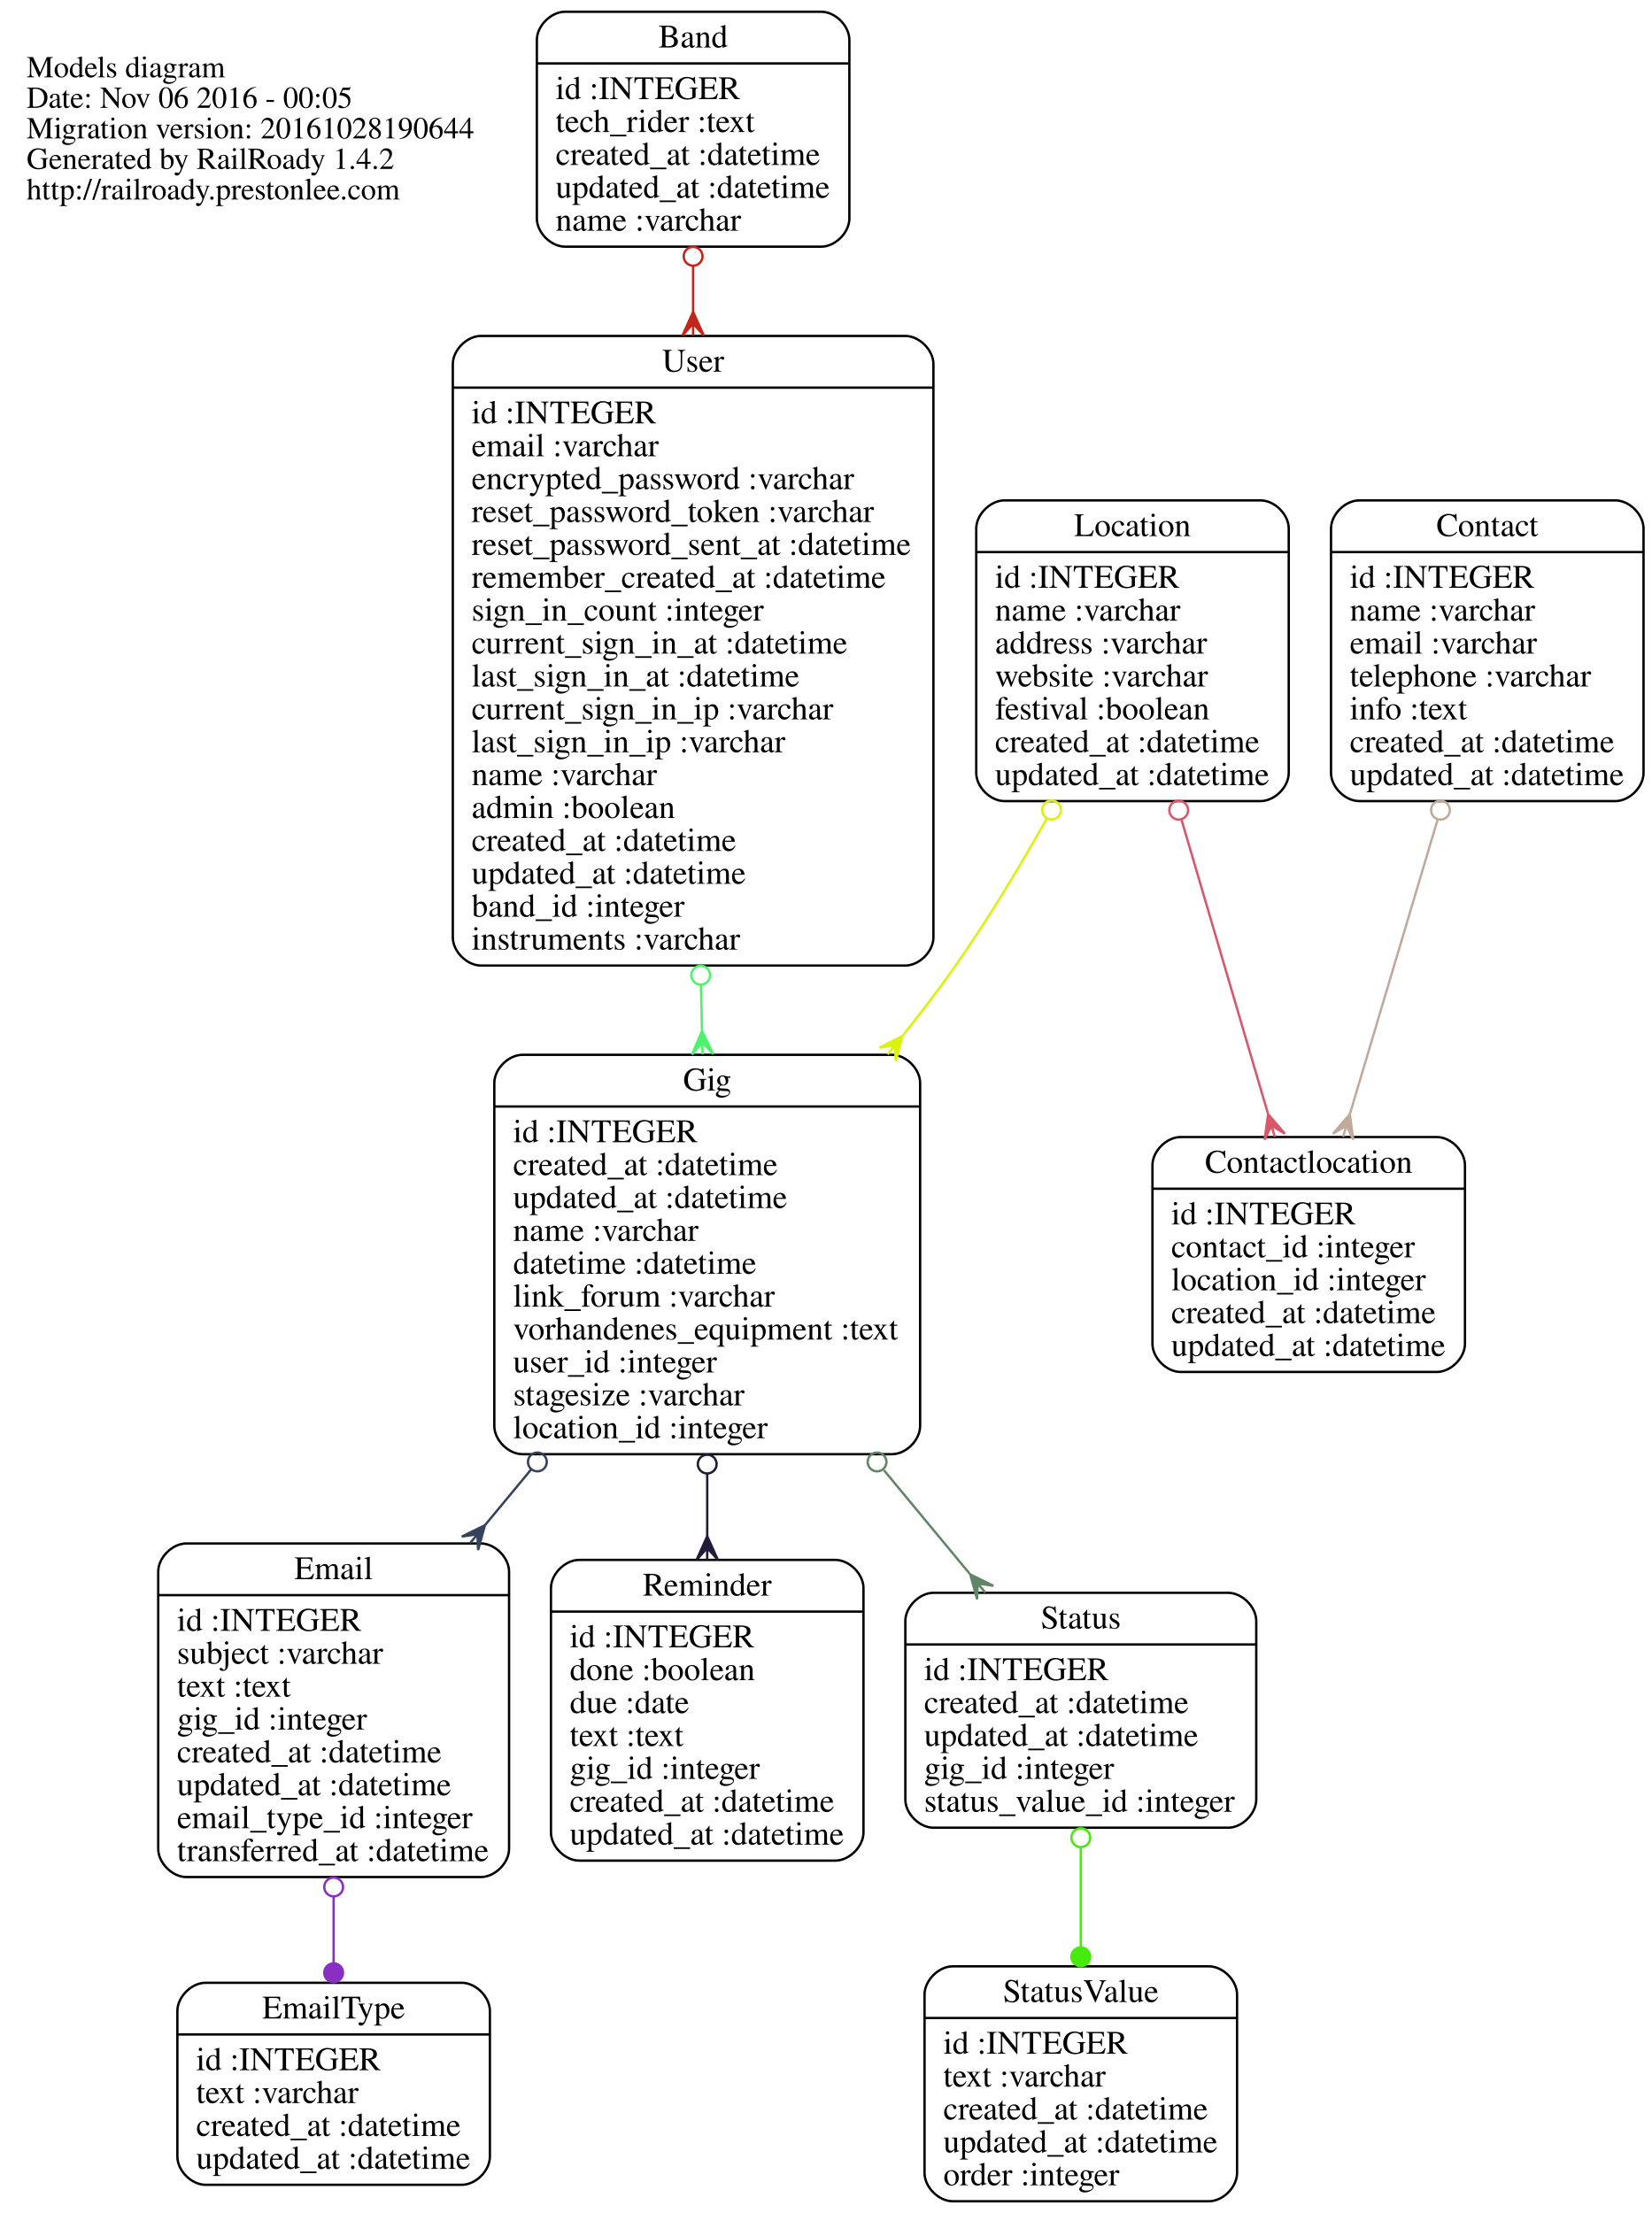
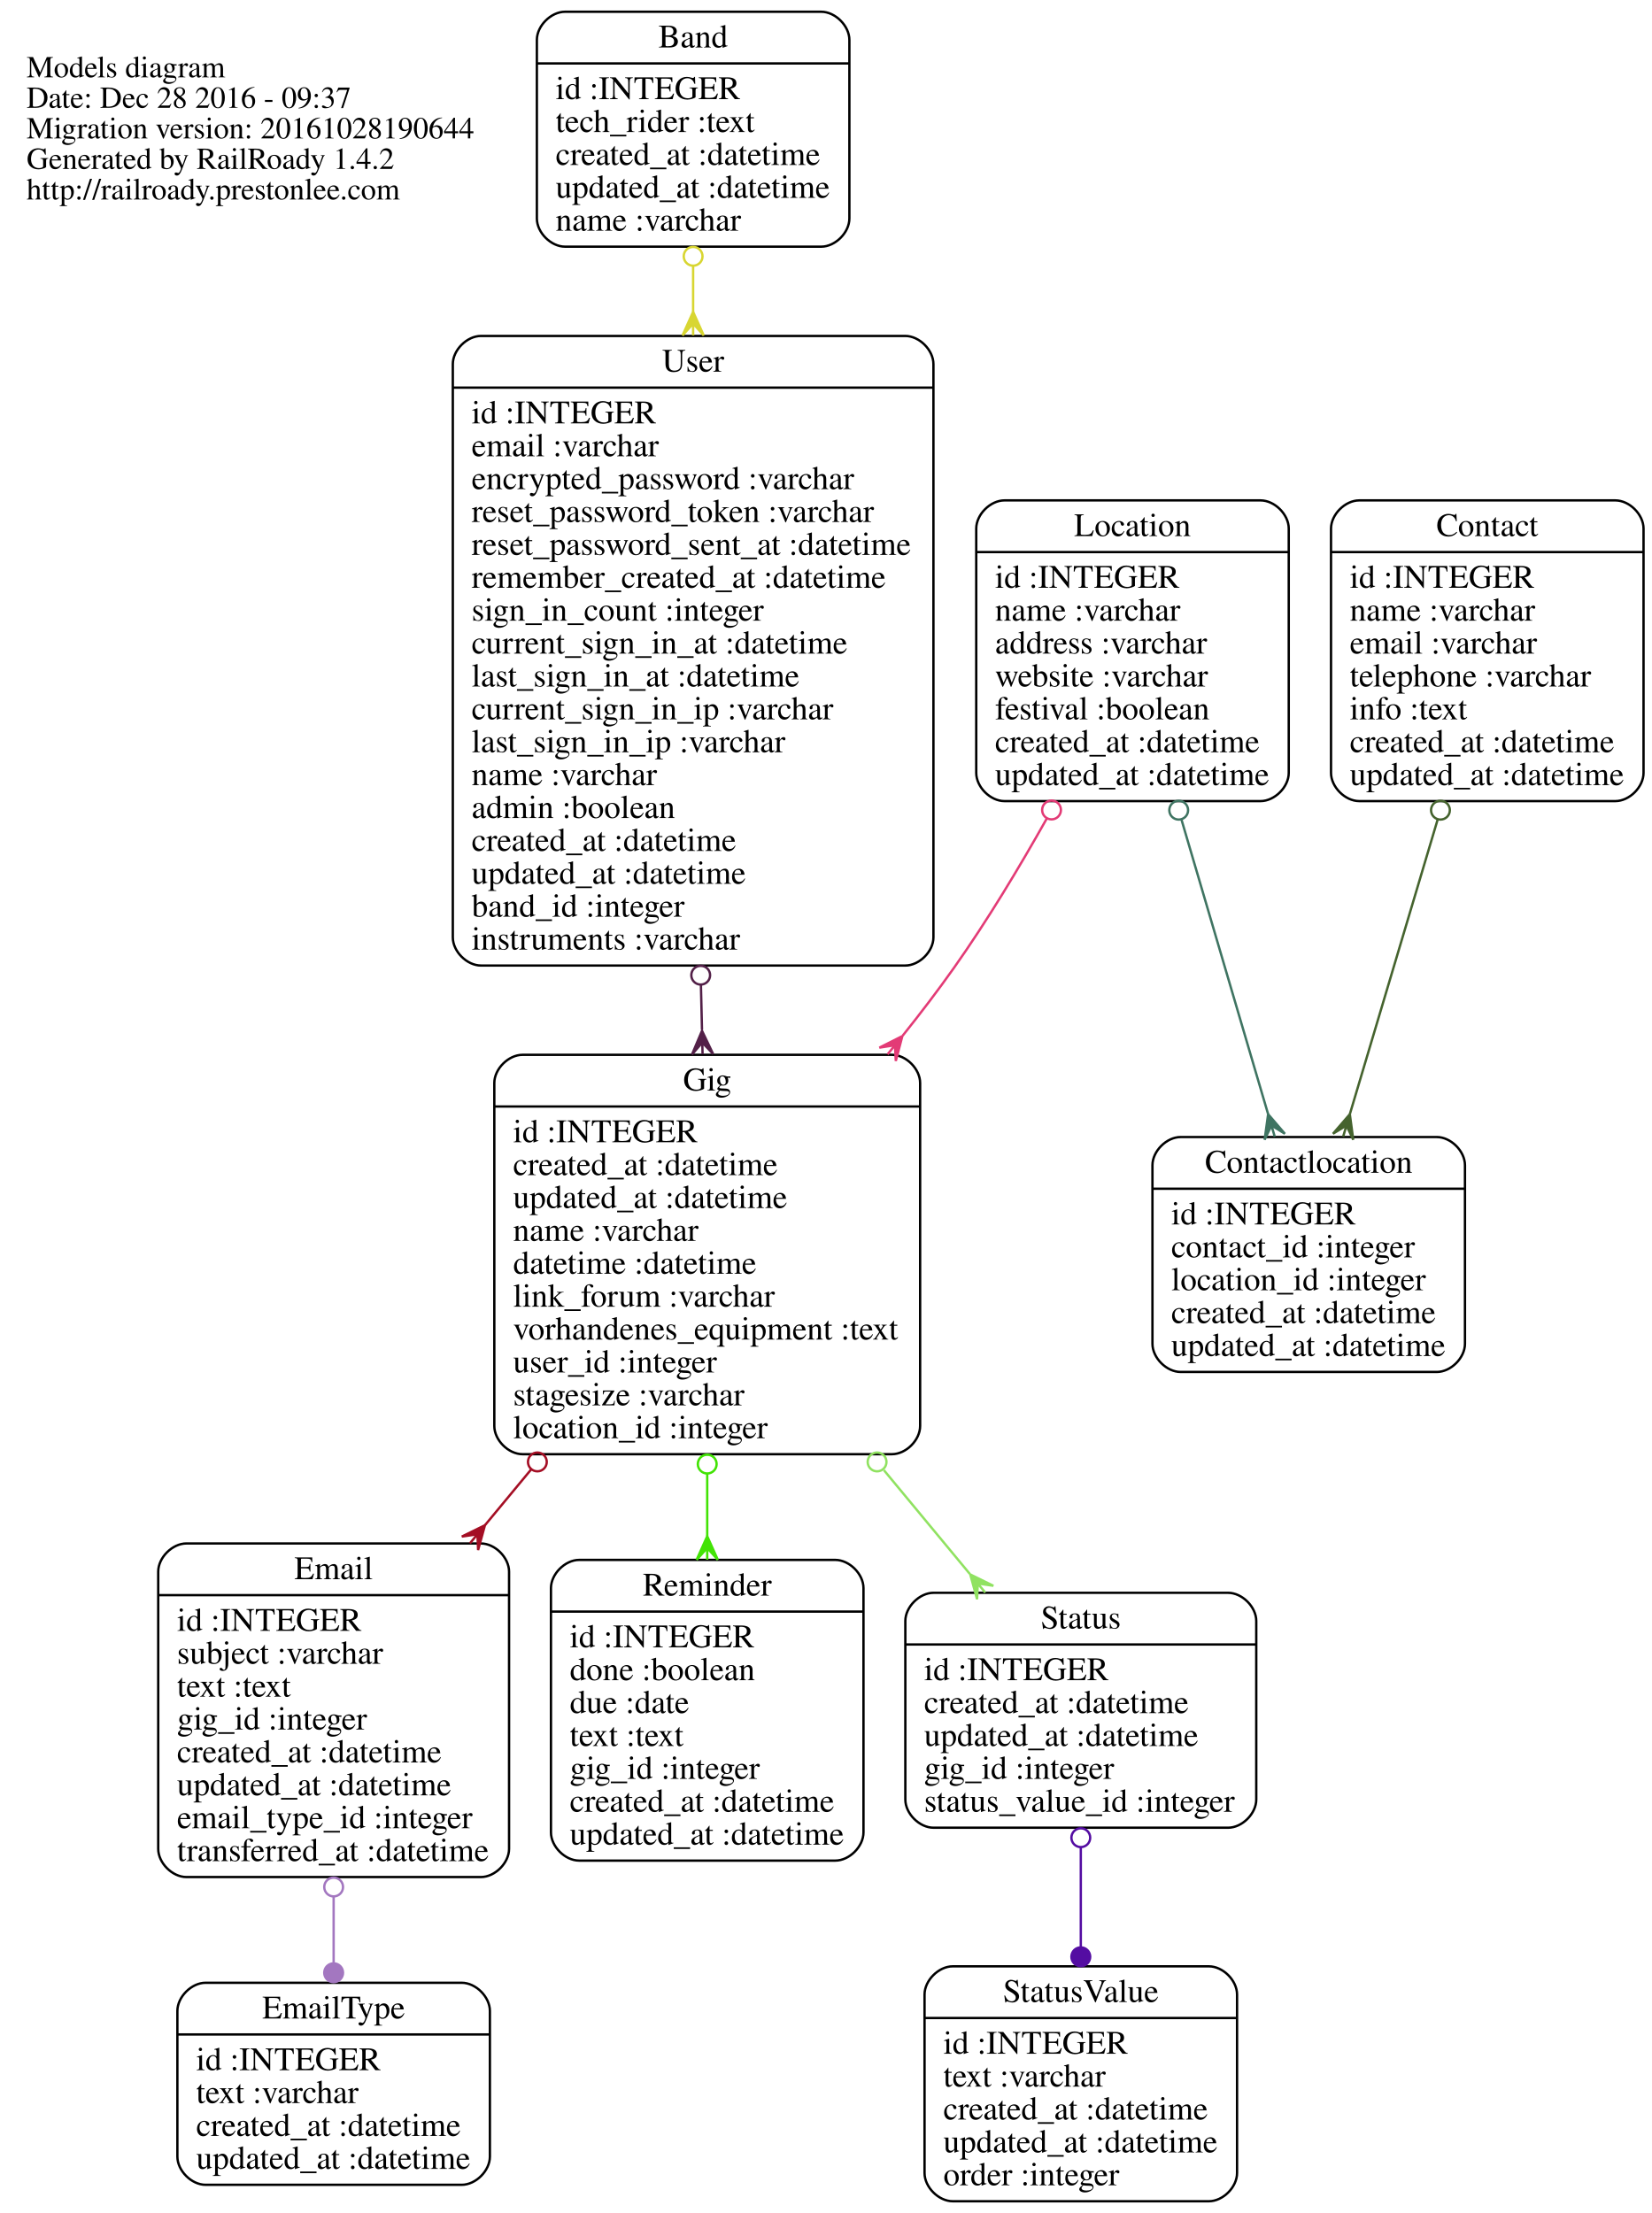
<svg xmlns="http://www.w3.org/2000/svg" width="703pt" height="942pt" viewBox="0.00 0.00 703.00 942.00">
  <g id="graph0" class="graph" transform="scale(1 1) rotate(0) translate(4 938)">
    <polygon fill="none" stroke="none" points="-4,4 -4,-938 699,-938 699,4 -4,4" />
    <g id="node1" class="node">
      <text text-anchor="start" x="7.312" y="-905.1" font-family="Times,serif" font-size="13.00">Models diagram</text>
-       <text text-anchor="start" x="7.312" y="-892.1" font-family="Times,serif" font-size="13.00">Date: Nov 06 2016 - 00:05</text>
+       <text text-anchor="start" x="7.312" y="-892.1" font-family="Times,serif" font-size="13.00">Date: Dec 28 2016 - 09:37</text>
      <text text-anchor="start" x="7.312" y="-879.1" font-family="Times,serif" font-size="13.00">Migration version: 20161028190644</text>
      <text text-anchor="start" x="7.312" y="-866.1" font-family="Times,serif" font-size="13.00">Generated by RailRoady 1.4.2</text>
      <text text-anchor="start" x="7.312" y="-853.1" font-family="Times,serif" font-size="13.00">http://railroady.prestonlee.com</text>
    </g>
    <g id="node2" class="node">
      <path fill="none" stroke="black" d="M236.495,-833C236.495,-833 345.505,-833 345.505,-833 351.505,-833 357.505,-839 357.505,-845 357.505,-845 357.505,-921 357.505,-921 357.505,-927 351.505,-933 345.505,-933 345.505,-933 236.495,-933 236.495,-933 230.495,-933 224.495,-927 224.495,-921 224.495,-921 224.495,-845 224.495,-845 224.495,-839 230.495,-833 236.495,-833" />
      <text text-anchor="middle" x="291" y="-917.8" font-family="Times,serif" font-size="14.00">Band</text>
      <polyline fill="none" stroke="black" points="224.495,-911 357.505,-911 " />
      <text text-anchor="start" x="232.495" y="-895.8" font-family="Times,serif" font-size="14.00">id :INTEGER</text>
      <text text-anchor="start" x="232.495" y="-881.8" font-family="Times,serif" font-size="14.00">tech_rider :text</text>
      <text text-anchor="start" x="232.495" y="-867.8" font-family="Times,serif" font-size="14.00">created_at :datetime</text>
      <text text-anchor="start" x="232.495" y="-853.8" font-family="Times,serif" font-size="14.00">updated_at :datetime</text>
      <text text-anchor="start" x="232.495" y="-839.8" font-family="Times,serif" font-size="14.00">name :varchar</text>
    </g>
    <g id="node12" class="node">
      <path fill="none" stroke="black" d="M200.722,-527C200.722,-527 381.278,-527 381.278,-527 387.278,-527 393.278,-533 393.278,-539 393.278,-539 393.278,-783 393.278,-783 393.278,-789 387.278,-795 381.278,-795 381.278,-795 200.722,-795 200.722,-795 194.722,-795 188.722,-789 188.722,-783 188.722,-783 188.722,-539 188.722,-539 188.722,-533 194.722,-527 200.722,-527" />
      <text text-anchor="middle" x="291" y="-779.8" font-family="Times,serif" font-size="14.00">User</text>
      <polyline fill="none" stroke="black" points="188.722,-773 393.278,-773 " />
      <text text-anchor="start" x="196.722" y="-757.8" font-family="Times,serif" font-size="14.00">id :INTEGER</text>
      <text text-anchor="start" x="196.722" y="-743.8" font-family="Times,serif" font-size="14.00">email :varchar</text>
      <text text-anchor="start" x="196.722" y="-729.8" font-family="Times,serif" font-size="14.00">encrypted_password :varchar</text>
      <text text-anchor="start" x="196.722" y="-715.8" font-family="Times,serif" font-size="14.00">reset_password_token :varchar</text>
      <text text-anchor="start" x="196.722" y="-701.8" font-family="Times,serif" font-size="14.00">reset_password_sent_at :datetime</text>
      <text text-anchor="start" x="196.722" y="-687.8" font-family="Times,serif" font-size="14.00">remember_created_at :datetime</text>
      <text text-anchor="start" x="196.722" y="-673.8" font-family="Times,serif" font-size="14.00">sign_in_count :integer</text>
      <text text-anchor="start" x="196.722" y="-659.8" font-family="Times,serif" font-size="14.00">current_sign_in_at :datetime</text>
      <text text-anchor="start" x="196.722" y="-645.8" font-family="Times,serif" font-size="14.00">last_sign_in_at :datetime</text>
      <text text-anchor="start" x="196.722" y="-631.8" font-family="Times,serif" font-size="14.00">current_sign_in_ip :varchar</text>
      <text text-anchor="start" x="196.722" y="-617.8" font-family="Times,serif" font-size="14.00">last_sign_in_ip :varchar</text>
      <text text-anchor="start" x="196.722" y="-603.8" font-family="Times,serif" font-size="14.00">name :varchar</text>
      <text text-anchor="start" x="196.722" y="-589.8" font-family="Times,serif" font-size="14.00">admin :boolean</text>
      <text text-anchor="start" x="196.722" y="-575.8" font-family="Times,serif" font-size="14.00">created_at :datetime</text>
      <text text-anchor="start" x="196.722" y="-561.8" font-family="Times,serif" font-size="14.00">updated_at :datetime</text>
      <text text-anchor="start" x="196.722" y="-547.8" font-family="Times,serif" font-size="14.00">band_id :integer</text>
      <text text-anchor="start" x="196.722" y="-533.8" font-family="Times,serif" font-size="14.00">instruments :varchar</text>
    </g>
    <g id="edge1" class="edge">
-       <path fill="none" stroke="#c3251a" d="M291,-824.878C291,-818.605 291,-812.031 291,-805.271" />
-       <ellipse fill="none" stroke="#c3251a" cx="291" cy="-828.902" rx="4" ry="4" />
-       <polygon fill="#c3251a" stroke="#c3251a" points="291,-805.249 295.5,-795.249 291,-800.249 291,-795.249 291,-795.249 291,-795.249 291,-800.249 286.5,-795.249 291,-805.249 291,-805.249" />
+       <path fill="none" stroke="#d8d632" d="M291,-824.878C291,-818.605 291,-812.031 291,-805.271" />
+       <ellipse fill="none" stroke="#d8d632" cx="291" cy="-828.902" rx="4" ry="4" />
+       <polygon fill="#d8d632" stroke="#d8d632" points="291,-805.249 295.5,-795.249 291,-800.249 291,-795.249 291,-795.249 291,-795.249 291,-800.249 286.5,-795.249 291,-805.249 291,-805.249" />
    </g>
    <g id="node3" class="node">
      <path fill="none" stroke="black" d="M574.495,-597C574.495,-597 683.505,-597 683.505,-597 689.505,-597 695.505,-603 695.505,-609 695.505,-609 695.505,-713 695.505,-713 695.505,-719 689.505,-725 683.505,-725 683.505,-725 574.495,-725 574.495,-725 568.495,-725 562.495,-719 562.495,-713 562.495,-713 562.495,-609 562.495,-609 562.495,-603 568.495,-597 574.495,-597" />
      <text text-anchor="middle" x="629" y="-709.8" font-family="Times,serif" font-size="14.00">Contact</text>
      <polyline fill="none" stroke="black" points="562.495,-703 695.505,-703 " />
      <text text-anchor="start" x="570.495" y="-687.8" font-family="Times,serif" font-size="14.00">id :INTEGER</text>
      <text text-anchor="start" x="570.495" y="-673.8" font-family="Times,serif" font-size="14.00">name :varchar</text>
      <text text-anchor="start" x="570.495" y="-659.8" font-family="Times,serif" font-size="14.00">email :varchar</text>
      <text text-anchor="start" x="570.495" y="-645.8" font-family="Times,serif" font-size="14.00">telephone :varchar</text>
      <text text-anchor="start" x="570.495" y="-631.8" font-family="Times,serif" font-size="14.00">info :text</text>
      <text text-anchor="start" x="570.495" y="-617.8" font-family="Times,serif" font-size="14.00">created_at :datetime</text>
      <text text-anchor="start" x="570.495" y="-603.8" font-family="Times,serif" font-size="14.00">updated_at :datetime</text>
    </g>
    <g id="node4" class="node">
      <path fill="none" stroke="black" d="M498.495,-354C498.495,-354 607.505,-354 607.505,-354 613.505,-354 619.505,-360 619.505,-366 619.505,-366 619.505,-442 619.505,-442 619.505,-448 613.505,-454 607.505,-454 607.505,-454 498.495,-454 498.495,-454 492.495,-454 486.495,-448 486.495,-442 486.495,-442 486.495,-366 486.495,-366 486.495,-360 492.495,-354 498.495,-354" />
      <text text-anchor="middle" x="553" y="-438.8" font-family="Times,serif" font-size="14.00">Contactlocation</text>
      <polyline fill="none" stroke="black" points="486.495,-432 619.505,-432 " />
      <text text-anchor="start" x="494.495" y="-416.8" font-family="Times,serif" font-size="14.00">id :INTEGER</text>
      <text text-anchor="start" x="494.495" y="-402.8" font-family="Times,serif" font-size="14.00">contact_id :integer</text>
      <text text-anchor="start" x="494.495" y="-388.8" font-family="Times,serif" font-size="14.00">location_id :integer</text>
      <text text-anchor="start" x="494.495" y="-374.8" font-family="Times,serif" font-size="14.00">created_at :datetime</text>
      <text text-anchor="start" x="494.495" y="-360.8" font-family="Times,serif" font-size="14.00">updated_at :datetime</text>
    </g>
    <g id="edge2" class="edge">
-       <path fill="none" stroke="#c1aa9c" d="M607.862,-589.077C596.111,-549.647 581.66,-501.162 570.54,-463.851" />
-       <ellipse fill="none" stroke="#c1aa9c" cx="609.071" cy="-593.133" rx="4" ry="4" />
-       <polygon fill="#c1aa9c" stroke="#c1aa9c" points="570.499,-463.715 571.956,-452.846 569.071,-458.923 567.643,-454.131 567.643,-454.131 567.643,-454.131 569.071,-458.923 563.33,-455.417 570.499,-463.715 570.499,-463.715" />
+       <path fill="none" stroke="#45632e" d="M607.862,-589.077C596.111,-549.647 581.66,-501.162 570.54,-463.851" />
+       <ellipse fill="none" stroke="#45632e" cx="609.071" cy="-593.133" rx="4" ry="4" />
+       <polygon fill="#45632e" stroke="#45632e" points="570.499,-463.715 571.956,-452.846 569.071,-458.923 567.643,-454.131 567.643,-454.131 567.643,-454.131 569.071,-458.923 563.33,-455.417 570.499,-463.715 570.499,-463.715" />
    </g>
    <g id="node5" class="node">
      <path fill="none" stroke="black" d="M75.339,-139C75.339,-139 200.661,-139 200.661,-139 206.661,-139 212.661,-145 212.661,-151 212.661,-151 212.661,-269 212.661,-269 212.661,-275 206.661,-281 200.661,-281 200.661,-281 75.339,-281 75.339,-281 69.339,-281 63.339,-275 63.339,-269 63.339,-269 63.339,-151 63.339,-151 63.339,-145 69.339,-139 75.339,-139" />
      <text text-anchor="middle" x="138" y="-265.8" font-family="Times,serif" font-size="14.00">Email</text>
      <polyline fill="none" stroke="black" points="63.339,-259 212.661,-259 " />
      <text text-anchor="start" x="71.339" y="-243.8" font-family="Times,serif" font-size="14.00">id :INTEGER</text>
      <text text-anchor="start" x="71.339" y="-229.8" font-family="Times,serif" font-size="14.00">subject :varchar</text>
      <text text-anchor="start" x="71.339" y="-215.8" font-family="Times,serif" font-size="14.00">text :text</text>
      <text text-anchor="start" x="71.339" y="-201.8" font-family="Times,serif" font-size="14.00">gig_id :integer</text>
      <text text-anchor="start" x="71.339" y="-187.8" font-family="Times,serif" font-size="14.00">created_at :datetime</text>
      <text text-anchor="start" x="71.339" y="-173.8" font-family="Times,serif" font-size="14.00">updated_at :datetime</text>
      <text text-anchor="start" x="71.339" y="-159.8" font-family="Times,serif" font-size="14.00">email_type_id :integer</text>
      <text text-anchor="start" x="71.339" y="-145.8" font-family="Times,serif" font-size="14.00">transferred_at :datetime</text>
    </g>
    <g id="node6" class="node">
      <path fill="none" stroke="black" d="M83.495,-8C83.495,-8 192.505,-8 192.505,-8 198.505,-8 204.505,-14 204.505,-20 204.505,-20 204.505,-82 204.505,-82 204.505,-88 198.505,-94 192.505,-94 192.505,-94 83.495,-94 83.495,-94 77.495,-94 71.495,-88 71.495,-82 71.495,-82 71.495,-20 71.495,-20 71.495,-14 77.495,-8 83.495,-8" />
      <text text-anchor="middle" x="138" y="-78.8" font-family="Times,serif" font-size="14.00">EmailType</text>
      <polyline fill="none" stroke="black" points="71.495,-72 204.505,-72 " />
      <text text-anchor="start" x="79.495" y="-56.8" font-family="Times,serif" font-size="14.00">id :INTEGER</text>
      <text text-anchor="start" x="79.495" y="-42.8" font-family="Times,serif" font-size="14.00">text :varchar</text>
      <text text-anchor="start" x="79.495" y="-28.8" font-family="Times,serif" font-size="14.00">created_at :datetime</text>
      <text text-anchor="start" x="79.495" y="-14.8" font-family="Times,serif" font-size="14.00">updated_at :datetime</text>
    </g>
    <g id="edge3" class="edge">
-       <path fill="none" stroke="#8a2fc3" d="M138,-130.552C138,-120.968 138,-111.382 138,-102.366" />
-       <ellipse fill="none" stroke="#8a2fc3" cx="138" cy="-134.766" rx="4" ry="4" />
-       <ellipse fill="#8a2fc3" stroke="#8a2fc3" cx="138" cy="-98.263" rx="4" ry="4" />
+       <path fill="none" stroke="#a377c0" d="M138,-130.552C138,-120.968 138,-111.382 138,-102.366" />
+       <ellipse fill="none" stroke="#a377c0" cx="138" cy="-134.766" rx="4" ry="4" />
+       <ellipse fill="#a377c0" stroke="#a377c0" cx="138" cy="-98.263" rx="4" ry="4" />
    </g>
    <g id="node7" class="node">
      <path fill="none" stroke="black" d="M218.384,-319C218.384,-319 375.616,-319 375.616,-319 381.616,-319 387.616,-325 387.616,-331 387.616,-331 387.616,-477 387.616,-477 387.616,-483 381.616,-489 375.616,-489 375.616,-489 218.384,-489 218.384,-489 212.384,-489 206.384,-483 206.384,-477 206.384,-477 206.384,-331 206.384,-331 206.384,-325 212.384,-319 218.384,-319" />
      <text text-anchor="middle" x="297" y="-473.8" font-family="Times,serif" font-size="14.00">Gig</text>
      <polyline fill="none" stroke="black" points="206.384,-467 387.616,-467 " />
      <text text-anchor="start" x="214.384" y="-451.8" font-family="Times,serif" font-size="14.00">id :INTEGER</text>
      <text text-anchor="start" x="214.384" y="-437.8" font-family="Times,serif" font-size="14.00">created_at :datetime</text>
      <text text-anchor="start" x="214.384" y="-423.8" font-family="Times,serif" font-size="14.00">updated_at :datetime</text>
      <text text-anchor="start" x="214.384" y="-409.8" font-family="Times,serif" font-size="14.00">name :varchar</text>
      <text text-anchor="start" x="214.384" y="-395.8" font-family="Times,serif" font-size="14.00">datetime :datetime</text>
      <text text-anchor="start" x="214.384" y="-381.8" font-family="Times,serif" font-size="14.00">link_forum :varchar</text>
      <text text-anchor="start" x="214.384" y="-367.8" font-family="Times,serif" font-size="14.00">vorhandenes_equipment :text</text>
      <text text-anchor="start" x="214.384" y="-353.8" font-family="Times,serif" font-size="14.00">user_id :integer</text>
      <text text-anchor="start" x="214.384" y="-339.8" font-family="Times,serif" font-size="14.00">stagesize :varchar</text>
      <text text-anchor="start" x="214.384" y="-325.8" font-family="Times,serif" font-size="14.00">location_id :integer</text>
    </g>
    <g id="edge5" class="edge">
-       <path fill="none" stroke="#36435d" d="M222.112,-312.569C215.538,-304.631 208.922,-296.642 202.445,-288.82" />
-       <ellipse fill="none" stroke="#36435d" cx="224.709" cy="-315.705" rx="4" ry="4" />
-       <polygon fill="#36435d" stroke="#36435d" points="202.399,-288.764 199.486,-278.192 199.209,-284.913 196.02,-281.062 196.02,-281.062 196.02,-281.062 199.209,-284.913 192.555,-283.933 202.399,-288.764 202.399,-288.764" />
+       <path fill="none" stroke="#a40e24" d="M222.112,-312.569C215.538,-304.631 208.922,-296.642 202.445,-288.82" />
+       <ellipse fill="none" stroke="#a40e24" cx="224.709" cy="-315.705" rx="4" ry="4" />
+       <polygon fill="#a40e24" stroke="#a40e24" points="202.399,-288.764 199.486,-278.192 199.209,-284.913 196.02,-281.062 196.02,-281.062 196.02,-281.062 199.209,-284.913 192.555,-283.933 202.399,-288.764 202.399,-288.764" />
    </g>
    <g id="node9" class="node">
      <path fill="none" stroke="black" d="M242.495,-146C242.495,-146 351.505,-146 351.505,-146 357.505,-146 363.505,-152 363.505,-158 363.505,-158 363.505,-262 363.505,-262 363.505,-268 357.505,-274 351.505,-274 351.505,-274 242.495,-274 242.495,-274 236.495,-274 230.495,-268 230.495,-262 230.495,-262 230.495,-158 230.495,-158 230.495,-152 236.495,-146 242.495,-146" />
      <text text-anchor="middle" x="297" y="-258.8" font-family="Times,serif" font-size="14.00">Reminder</text>
      <polyline fill="none" stroke="black" points="230.495,-252 363.505,-252 " />
      <text text-anchor="start" x="238.495" y="-236.8" font-family="Times,serif" font-size="14.00">id :INTEGER</text>
      <text text-anchor="start" x="238.495" y="-222.8" font-family="Times,serif" font-size="14.00">done :boolean</text>
      <text text-anchor="start" x="238.495" y="-208.8" font-family="Times,serif" font-size="14.00">due :date</text>
      <text text-anchor="start" x="238.495" y="-194.8" font-family="Times,serif" font-size="14.00">text :text</text>
      <text text-anchor="start" x="238.495" y="-180.8" font-family="Times,serif" font-size="14.00">gig_id :integer</text>
      <text text-anchor="start" x="238.495" y="-166.8" font-family="Times,serif" font-size="14.00">created_at :datetime</text>
      <text text-anchor="start" x="238.495" y="-152.8" font-family="Times,serif" font-size="14.00">updated_at :datetime</text>
    </g>
    <g id="edge6" class="edge">
-       <path fill="none" stroke="#221b39" d="M297,-310.664C297,-301.758 297,-292.81 297,-284.127" />
-       <ellipse fill="none" stroke="#221b39" cx="297" cy="-314.786" rx="4" ry="4" />
-       <polygon fill="#221b39" stroke="#221b39" points="297,-284.075 301.5,-274.075 297,-279.075 297,-274.075 297,-274.075 297,-274.075 297,-279.075 292.5,-274.075 297,-284.075 297,-284.075" />
+       <path fill="none" stroke="#42e305" d="M297,-310.664C297,-301.758 297,-292.81 297,-284.127" />
+       <ellipse fill="none" stroke="#42e305" cx="297" cy="-314.786" rx="4" ry="4" />
+       <polygon fill="#42e305" stroke="#42e305" points="297,-284.075 301.5,-274.075 297,-279.075 297,-274.075 297,-274.075 297,-274.075 297,-279.075 292.5,-274.075 297,-284.075 297,-284.075" />
    </g>
    <g id="node10" class="node">
      <path fill="none" stroke="black" d="M393.322,-160C393.322,-160 518.678,-160 518.678,-160 524.678,-160 530.678,-166 530.678,-172 530.678,-172 530.678,-248 530.678,-248 530.678,-254 524.678,-260 518.678,-260 518.678,-260 393.322,-260 393.322,-260 387.322,-260 381.322,-254 381.322,-248 381.322,-248 381.322,-172 381.322,-172 381.322,-166 387.322,-160 393.322,-160" />
      <text text-anchor="middle" x="456" y="-244.8" font-family="Times,serif" font-size="14.00">Status</text>
      <polyline fill="none" stroke="black" points="381.322,-238 530.678,-238 " />
      <text text-anchor="start" x="389.322" y="-222.8" font-family="Times,serif" font-size="14.00">id :INTEGER</text>
      <text text-anchor="start" x="389.322" y="-208.8" font-family="Times,serif" font-size="14.00">created_at :datetime</text>
      <text text-anchor="start" x="389.322" y="-194.8" font-family="Times,serif" font-size="14.00">updated_at :datetime</text>
      <text text-anchor="start" x="389.322" y="-180.8" font-family="Times,serif" font-size="14.00">gig_id :integer</text>
      <text text-anchor="start" x="389.322" y="-166.8" font-family="Times,serif" font-size="14.00">status_value_id :integer</text>
    </g>
    <g id="edge4" class="edge">
-       <path fill="none" stroke="#618567" d="M372.205,-312.187C384.635,-297.177 397.205,-281.998 408.695,-268.122" />
-       <ellipse fill="none" stroke="#618567" cx="369.291" cy="-315.705" rx="4" ry="4" />
-       <polygon fill="#618567" stroke="#618567" points="408.949,-267.817 418.793,-262.985 412.138,-263.966 415.327,-260.115 415.327,-260.115 415.327,-260.115 412.138,-263.966 411.861,-257.245 408.949,-267.817 408.949,-267.817" />
+       <path fill="none" stroke="#90e261" d="M372.205,-312.187C384.635,-297.177 397.205,-281.998 408.695,-268.122" />
+       <ellipse fill="none" stroke="#90e261" cx="369.291" cy="-315.705" rx="4" ry="4" />
+       <polygon fill="#90e261" stroke="#90e261" points="408.949,-267.817 418.793,-262.985 412.138,-263.966 415.327,-260.115 415.327,-260.115 415.327,-260.115 412.138,-263.966 411.861,-257.245 408.949,-267.817 408.949,-267.817" />
    </g>
    <g id="node8" class="node">
      <path fill="none" stroke="black" d="M423.495,-597C423.495,-597 532.505,-597 532.505,-597 538.505,-597 544.505,-603 544.505,-609 544.505,-609 544.505,-713 544.505,-713 544.505,-719 538.505,-725 532.505,-725 532.505,-725 423.495,-725 423.495,-725 417.495,-725 411.495,-719 411.495,-713 411.495,-713 411.495,-609 411.495,-609 411.495,-603 417.495,-597 423.495,-597" />
      <text text-anchor="middle" x="478" y="-709.8" font-family="Times,serif" font-size="14.00">Location</text>
      <polyline fill="none" stroke="black" points="411.495,-703 544.505,-703 " />
      <text text-anchor="start" x="419.495" y="-687.8" font-family="Times,serif" font-size="14.00">id :INTEGER</text>
      <text text-anchor="start" x="419.495" y="-673.8" font-family="Times,serif" font-size="14.00">name :varchar</text>
      <text text-anchor="start" x="419.495" y="-659.8" font-family="Times,serif" font-size="14.00">address :varchar</text>
      <text text-anchor="start" x="419.495" y="-645.8" font-family="Times,serif" font-size="14.00">website :varchar</text>
      <text text-anchor="start" x="419.495" y="-631.8" font-family="Times,serif" font-size="14.00">festival :boolean</text>
      <text text-anchor="start" x="419.495" y="-617.8" font-family="Times,serif" font-size="14.00">created_at :datetime</text>
      <text text-anchor="start" x="419.495" y="-603.8" font-family="Times,serif" font-size="14.00">updated_at :datetime</text>
    </g>
    <g id="edge8" class="edge">
-       <path fill="none" stroke="#d6586a" d="M498.86,-589.077C510.457,-549.647 524.717,-501.162 535.691,-463.851" />
-       <ellipse fill="none" stroke="#d6586a" cx="497.668" cy="-593.129" rx="4" ry="4" />
-       <polygon fill="#d6586a" stroke="#d6586a" points="535.728,-463.725 542.867,-455.401 537.139,-458.928 538.55,-454.131 538.55,-454.131 538.55,-454.131 537.139,-458.928 534.233,-452.861 535.728,-463.725 535.728,-463.725" />
+       <path fill="none" stroke="#3f7462" d="M498.86,-589.077C510.457,-549.647 524.717,-501.162 535.691,-463.851" />
+       <ellipse fill="none" stroke="#3f7462" cx="497.668" cy="-593.129" rx="4" ry="4" />
+       <polygon fill="#3f7462" stroke="#3f7462" points="535.728,-463.725 542.867,-455.401 537.139,-458.928 538.55,-454.131 538.55,-454.131 538.55,-454.131 537.139,-458.928 534.233,-452.861 535.728,-463.725 535.728,-463.725" />
    </g>
    <g id="edge7" class="edge">
-       <path fill="none" stroke="#dbf20c" d="M441.565,-589.659C429.77,-568.646 416.078,-545.916 402,-526 395.227,-516.418 387.835,-506.709 380.211,-497.173" />
-       <ellipse fill="none" stroke="#dbf20c" cx="443.545" cy="-593.217" rx="4" ry="4" />
-       <polygon fill="#dbf20c" stroke="#dbf20c" points="380.056,-496.982 377.259,-486.379 376.909,-493.097 373.762,-489.211 373.762,-489.211 373.762,-489.211 376.909,-493.097 370.265,-492.044 380.056,-496.982 380.056,-496.982" />
+       <path fill="none" stroke="#e33b76" d="M441.565,-589.659C429.77,-568.646 416.078,-545.916 402,-526 395.227,-516.418 387.835,-506.709 380.211,-497.173" />
+       <ellipse fill="none" stroke="#e33b76" cx="443.545" cy="-593.217" rx="4" ry="4" />
+       <polygon fill="#e33b76" stroke="#e33b76" points="380.056,-496.982 377.259,-486.379 376.909,-493.097 373.762,-489.211 373.762,-489.211 373.762,-489.211 376.909,-493.097 370.265,-492.044 380.056,-496.982 380.056,-496.982" />
    </g>
    <g id="node11" class="node">
      <path fill="none" stroke="black" d="M401.495,-1C401.495,-1 510.505,-1 510.505,-1 516.505,-1 522.505,-7 522.505,-13 522.505,-13 522.505,-89 522.505,-89 522.505,-95 516.505,-101 510.505,-101 510.505,-101 401.495,-101 401.495,-101 395.495,-101 389.495,-95 389.495,-89 389.495,-89 389.495,-13 389.495,-13 389.495,-7 395.495,-1 401.495,-1" />
      <text text-anchor="middle" x="456" y="-85.8" font-family="Times,serif" font-size="14.00">StatusValue</text>
      <polyline fill="none" stroke="black" points="389.495,-79 522.505,-79 " />
      <text text-anchor="start" x="397.495" y="-63.8" font-family="Times,serif" font-size="14.00">id :INTEGER</text>
      <text text-anchor="start" x="397.495" y="-49.8" font-family="Times,serif" font-size="14.00">text :varchar</text>
      <text text-anchor="start" x="397.495" y="-35.8" font-family="Times,serif" font-size="14.00">created_at :datetime</text>
      <text text-anchor="start" x="397.495" y="-21.8" font-family="Times,serif" font-size="14.00">updated_at :datetime</text>
      <text text-anchor="start" x="397.495" y="-7.8" font-family="Times,serif" font-size="14.00">order :integer</text>
    </g>
    <g id="edge9" class="edge">
-       <path fill="none" stroke="#46ea0d" d="M456,-151.725C456,-137.839 456,-122.995 456,-109.116" />
-       <ellipse fill="none" stroke="#46ea0d" cx="456" cy="-155.755" rx="4" ry="4" />
-       <ellipse fill="#46ea0d" stroke="#46ea0d" cx="456" cy="-105.07" rx="4" ry="4" />
+       <path fill="none" stroke="#540da2" d="M456,-151.725C456,-137.839 456,-122.995 456,-109.116" />
+       <ellipse fill="none" stroke="#540da2" cx="456" cy="-155.755" rx="4" ry="4" />
+       <ellipse fill="#540da2" stroke="#540da2" cx="456" cy="-105.07" rx="4" ry="4" />
    </g>
    <g id="edge10" class="edge">
-       <path fill="none" stroke="#4ff26d" d="M294.322,-518.813C294.474,-512.37 294.624,-505.975 294.772,-499.693" />
-       <ellipse fill="none" stroke="#4ff26d" cx="294.226" cy="-522.9" rx="4" ry="4" />
-       <polygon fill="#4ff26d" stroke="#4ff26d" points="294.783,-499.238 299.517,-489.346 294.9,-494.239 295.018,-489.241 295.018,-489.241 295.018,-489.241 294.9,-494.239 290.519,-489.135 294.783,-499.238 294.783,-499.238" />
+       <path fill="none" stroke="#532048" d="M294.322,-518.813C294.474,-512.37 294.624,-505.975 294.772,-499.693" />
+       <ellipse fill="none" stroke="#532048" cx="294.226" cy="-522.9" rx="4" ry="4" />
+       <polygon fill="#532048" stroke="#532048" points="294.783,-499.238 299.517,-489.346 294.9,-494.239 295.018,-489.241 295.018,-489.241 295.018,-489.241 294.9,-494.239 290.519,-489.135 294.783,-499.238 294.783,-499.238" />
    </g>
  </g>
</svg>
